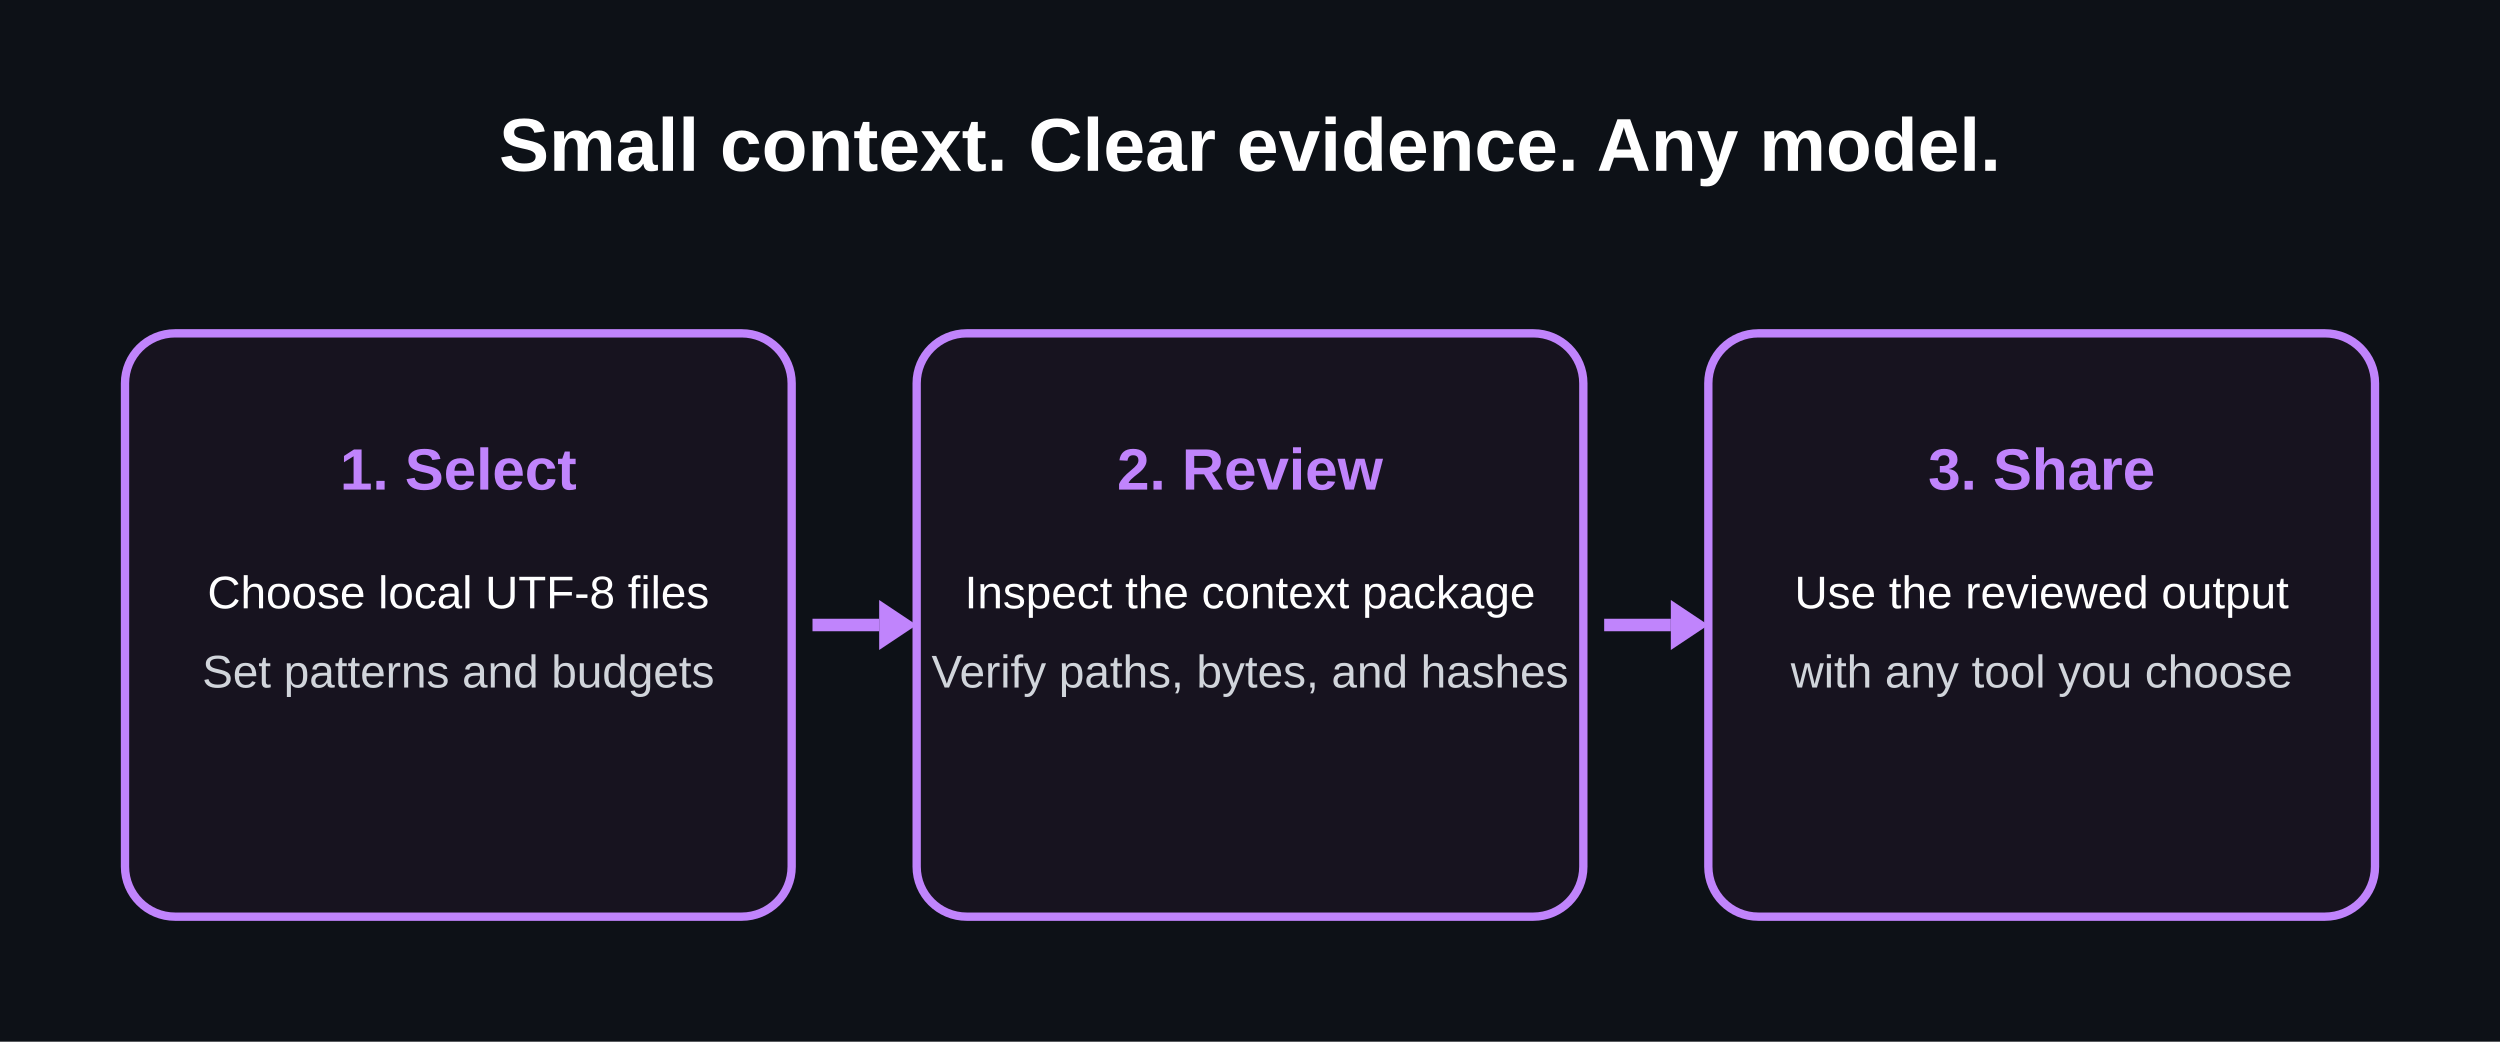
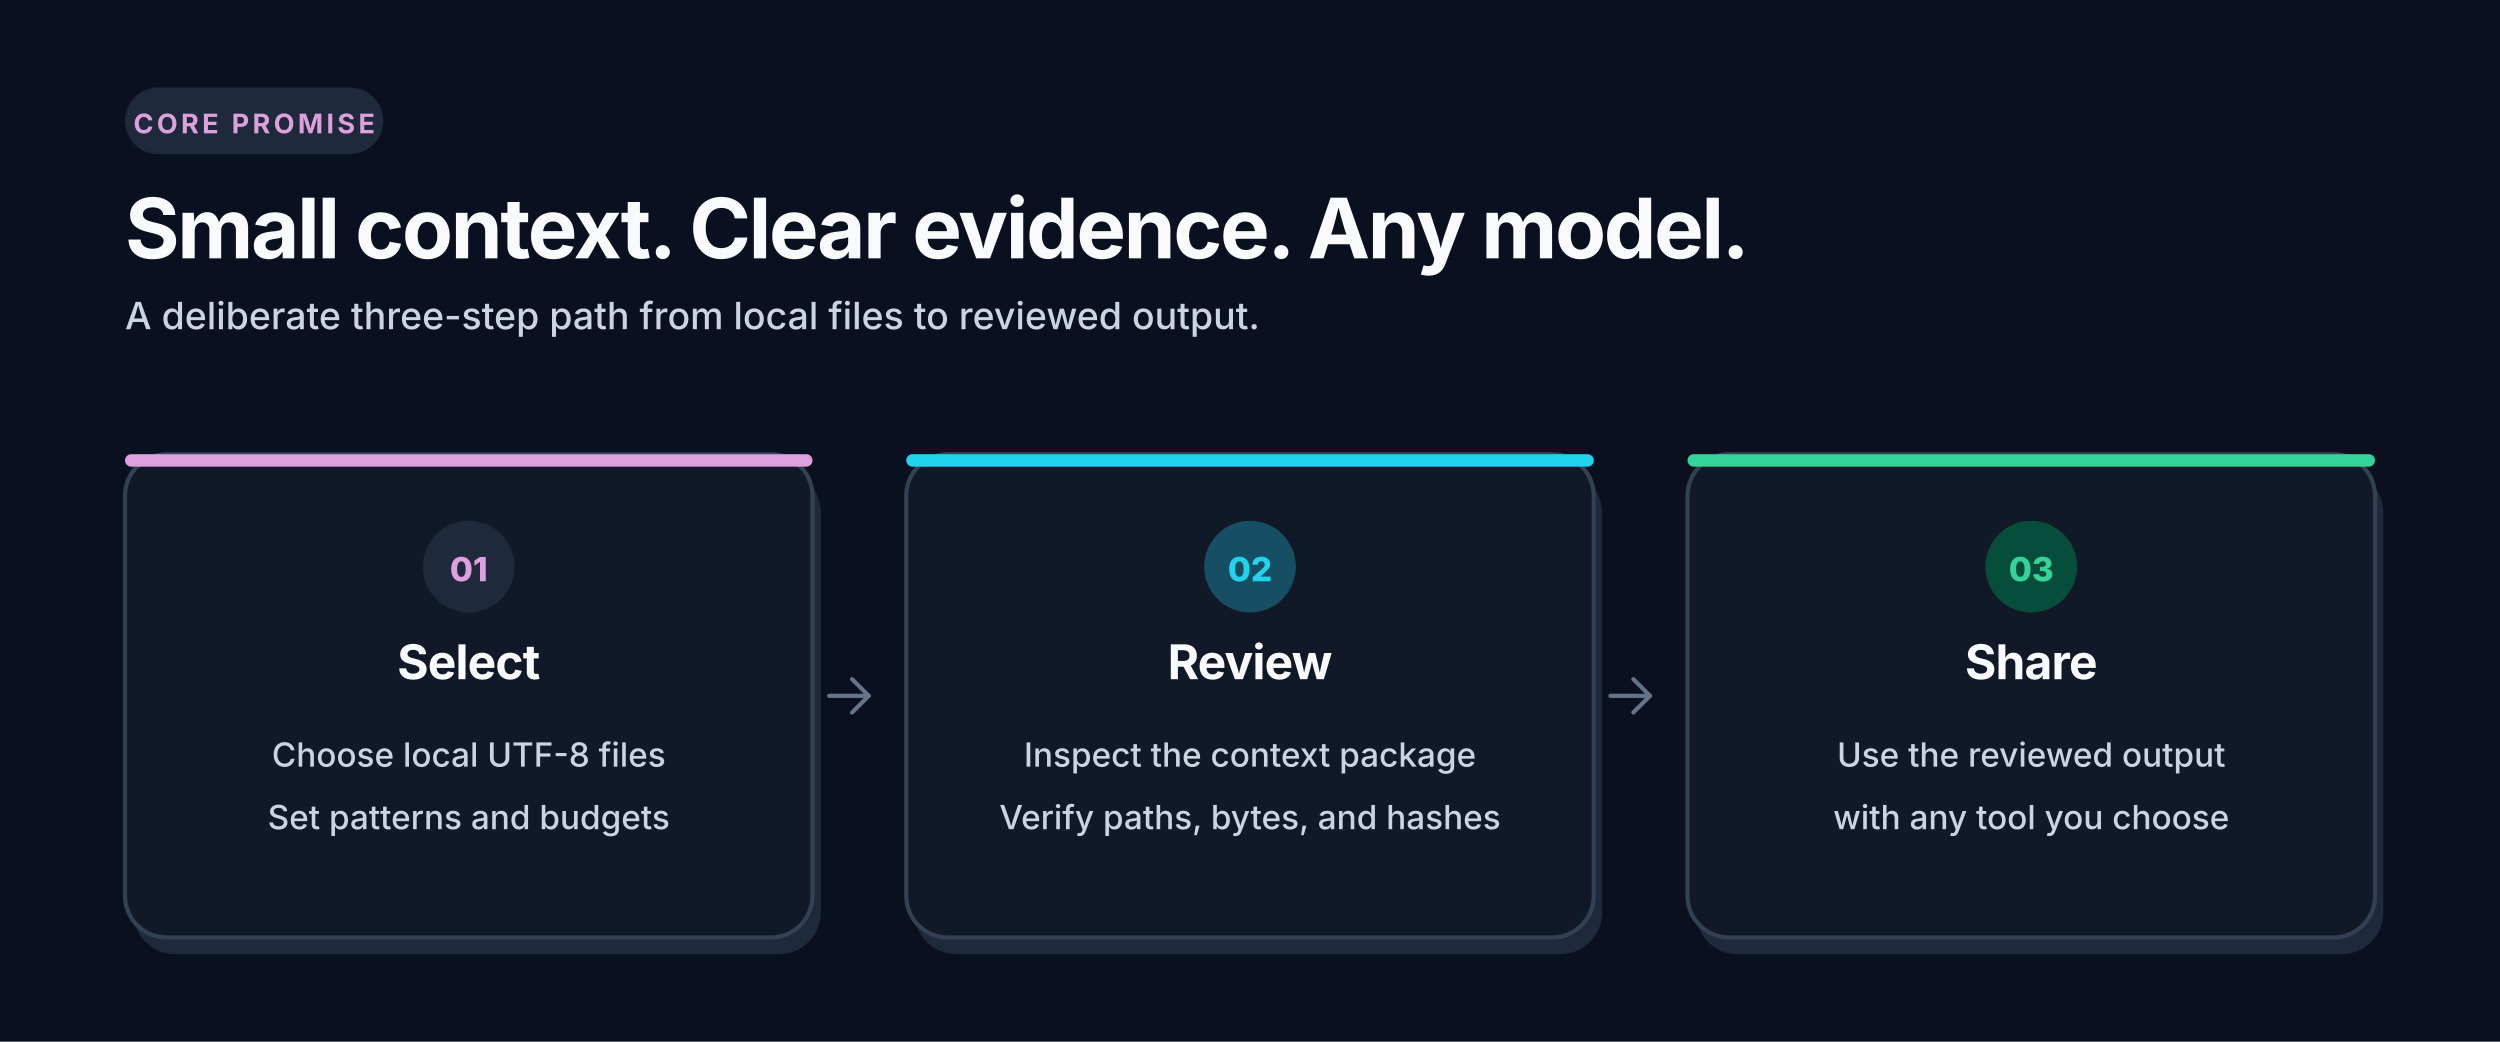
<svg xmlns="http://www.w3.org/2000/svg" width="1200" height="500" viewBox="0 0 1200 500" role="img" aria-labelledby="title desc">
-   <rect width="1200" height="500" fill="#0D1117" />
-   <text x="600" y="82" text-anchor="middle" font-family="Arial, Helvetica, sans-serif" font-size="36" font-weight="700" fill="#FFFFFF">Small context. Clear evidence. Any model.</text>
-   <g font-family="Arial, Helvetica, sans-serif">
-     <rect x="60" y="160" width="320" height="280" rx="24" fill="#17131F" stroke="#C084FC" stroke-width="4" />
-     <rect x="440" y="160" width="320" height="280" rx="24" fill="#17131F" stroke="#C084FC" stroke-width="4" />
-     <rect x="820" y="160" width="320" height="280" rx="24" fill="#17131F" stroke="#C084FC" stroke-width="4" />
-     <text x="220" y="235" text-anchor="middle" font-size="28" font-weight="700" fill="#C084FC">1. Select</text>
-     <text x="220" y="292" text-anchor="middle" font-size="22" fill="#FFFFFF">Choose local UTF-8 files</text>
-     <text x="220" y="330" text-anchor="middle" font-size="22" fill="#D1D5DB">Set patterns and budgets</text>
-     <text x="600" y="235" text-anchor="middle" font-size="28" font-weight="700" fill="#C084FC">2. Review</text>
-     <text x="600" y="292" text-anchor="middle" font-size="22" fill="#FFFFFF">Inspect the context package</text>
-     <text x="600" y="330" text-anchor="middle" font-size="22" fill="#D1D5DB">Verify paths, bytes, and hashes</text>
-     <text x="980" y="235" text-anchor="middle" font-size="28" font-weight="700" fill="#C084FC">3. Share</text>
-     <text x="980" y="292" text-anchor="middle" font-size="22" fill="#FFFFFF">Use the reviewed output</text>
-     <text x="980" y="330" text-anchor="middle" font-size="22" fill="#D1D5DB">with any tool you choose</text>
-   </g>
-   <line x1="390" y1="300" x2="422" y2="300" stroke="#C084FC" stroke-width="6" />
-   <polygon points="422,288 440,300 422,312" fill="#C084FC" />
-   <line x1="770" y1="300" x2="802" y2="300" stroke="#C084FC" stroke-width="6" />
-   <polygon points="802,288 820,300 802,312" fill="#C084FC" />
+   <rect width="1200" height="500" fill="#0B1020" />
+   <rect x="60" y="42" width="124" height="32" rx="16" fill="#1E293B" />
+   <text x="122.0" y="64" text-anchor="middle" fill="#DDA0DD" font-family="Inter, ui-sans-serif, -apple-system, BlinkMacSystemFont, Segoe UI, sans-serif" font-size="13" font-weight="750" letter-spacing="1.6">CORE PROMISE</text>
+   <text x="60" y="124" text-anchor="start" fill="#F8FAFC" font-family="Inter, ui-sans-serif, -apple-system, BlinkMacSystemFont, Segoe UI, sans-serif" font-size="40" font-weight="750" letter-spacing="-1.1">Small context. Clear evidence. Any model.</text>
+   <text x="60" y="158" text-anchor="start" fill="#CBD5E1" font-family="Inter, ui-sans-serif, -apple-system, BlinkMacSystemFont, Segoe UI, sans-serif" font-size="18" font-weight="450">A deliberate three-step path from local files to reviewed output.</text>
+   <rect x="64" y="226" width="330" height="232" rx="20" fill="#1E293B" />
+   <rect id="card-select" x="60" y="218" width="330" height="232" rx="20" fill="#111827" stroke="#334155" stroke-width="2" />
+   <rect x="60" y="218" width="330" height="6" rx="3" fill="#DDA0DD" />
+   <circle cx="225.0" cy="272" r="22" fill="#1E293B" />
+   <text x="225.0" y="279" text-anchor="middle" fill="#DDA0DD" font-family="Inter, ui-sans-serif, -apple-system, BlinkMacSystemFont, Segoe UI, sans-serif" font-size="16" font-weight="800">01</text>
+   <text x="225.0" y="326" text-anchor="middle" fill="#F8FAFC" font-family="Inter, ui-sans-serif, -apple-system, BlinkMacSystemFont, Segoe UI, sans-serif" font-size="23" font-weight="720" letter-spacing="-0.4">Select</text>
+   <text x="225.0" y="368" text-anchor="middle" fill="#CBD5E1" font-family="Inter, ui-sans-serif, -apple-system, BlinkMacSystemFont, Segoe UI, sans-serif" font-size="16" font-weight="450">Choose local UTF-8 files</text>
+   <text x="225.0" y="398" text-anchor="middle" fill="#CBD5E1" font-family="Inter, ui-sans-serif, -apple-system, BlinkMacSystemFont, Segoe UI, sans-serif" font-size="16" font-weight="450">Set patterns and budgets</text>
+   <line x1="398" y1="334" x2="417" y2="334" stroke="#64748B" stroke-width="2" stroke-linecap="round" />
+   <polyline points="409,326 417,334 409,342" fill="none" stroke="#64748B" stroke-width="2" stroke-linecap="round" stroke-linejoin="round" />
+   <rect x="439" y="226" width="330" height="232" rx="20" fill="#1E293B" />
+   <rect id="card-review" x="435" y="218" width="330" height="232" rx="20" fill="#111827" stroke="#334155" stroke-width="2" />
+   <rect x="435" y="218" width="330" height="6" rx="3" fill="#22D3EE" />
+   <circle cx="600.0" cy="272" r="22" fill="#164E63" />
+   <text x="600.0" y="279" text-anchor="middle" fill="#22D3EE" font-family="Inter, ui-sans-serif, -apple-system, BlinkMacSystemFont, Segoe UI, sans-serif" font-size="16" font-weight="800">02</text>
+   <text x="600.0" y="326" text-anchor="middle" fill="#F8FAFC" font-family="Inter, ui-sans-serif, -apple-system, BlinkMacSystemFont, Segoe UI, sans-serif" font-size="23" font-weight="720" letter-spacing="-0.4">Review</text>
+   <text x="600.0" y="368" text-anchor="middle" fill="#CBD5E1" font-family="Inter, ui-sans-serif, -apple-system, BlinkMacSystemFont, Segoe UI, sans-serif" font-size="16" font-weight="450">Inspect the context package</text>
+   <text x="600.0" y="398" text-anchor="middle" fill="#CBD5E1" font-family="Inter, ui-sans-serif, -apple-system, BlinkMacSystemFont, Segoe UI, sans-serif" font-size="16" font-weight="450">Verify paths, bytes, and hashes</text>
+   <line x1="773" y1="334" x2="792" y2="334" stroke="#64748B" stroke-width="2" stroke-linecap="round" />
+   <polyline points="784,326 792,334 784,342" fill="none" stroke="#64748B" stroke-width="2" stroke-linecap="round" stroke-linejoin="round" />
+   <rect x="814" y="226" width="330" height="232" rx="20" fill="#1E293B" />
+   <rect id="card-share" x="810" y="218" width="330" height="232" rx="20" fill="#111827" stroke="#334155" stroke-width="2" />
+   <rect x="810" y="218" width="330" height="6" rx="3" fill="#34D399" />
+   <circle cx="975.0" cy="272" r="22" fill="#064E3B" />
+   <text x="975.0" y="279" text-anchor="middle" fill="#34D399" font-family="Inter, ui-sans-serif, -apple-system, BlinkMacSystemFont, Segoe UI, sans-serif" font-size="16" font-weight="800">03</text>
+   <text x="975.0" y="326" text-anchor="middle" fill="#F8FAFC" font-family="Inter, ui-sans-serif, -apple-system, BlinkMacSystemFont, Segoe UI, sans-serif" font-size="23" font-weight="720" letter-spacing="-0.4">Share</text>
+   <text x="975.0" y="368" text-anchor="middle" fill="#CBD5E1" font-family="Inter, ui-sans-serif, -apple-system, BlinkMacSystemFont, Segoe UI, sans-serif" font-size="16" font-weight="450">Use the reviewed output</text>
+   <text x="975.0" y="398" text-anchor="middle" fill="#CBD5E1" font-family="Inter, ui-sans-serif, -apple-system, BlinkMacSystemFont, Segoe UI, sans-serif" font-size="16" font-weight="450">with any tool you choose</text>
</svg>
